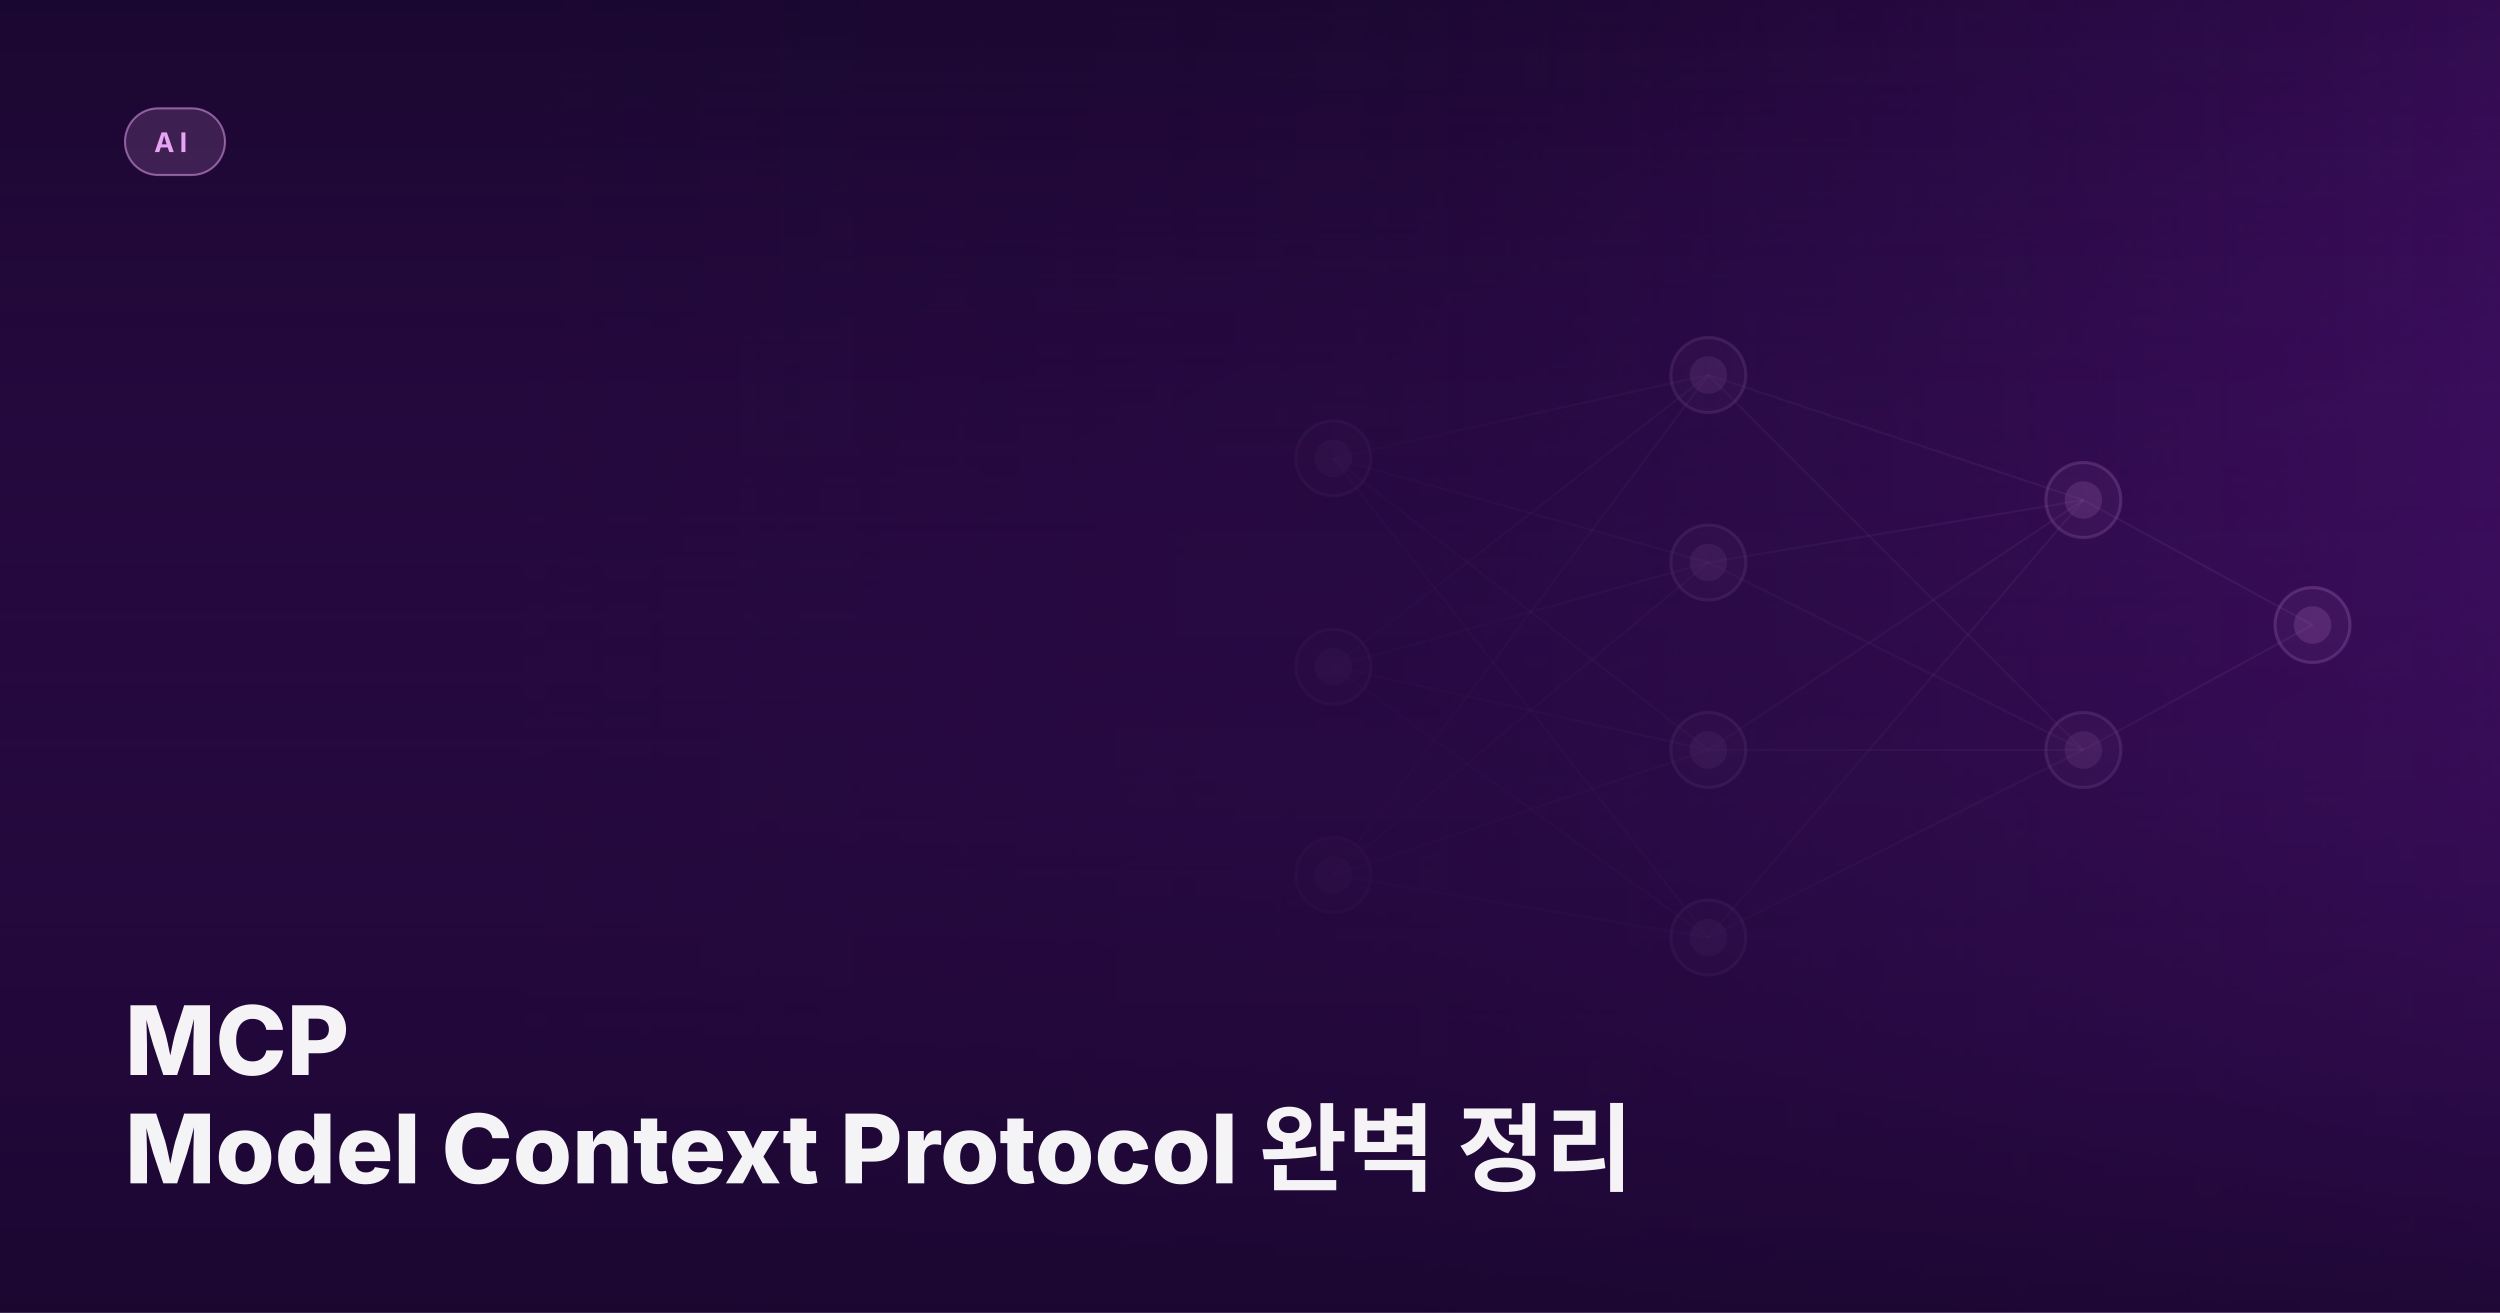
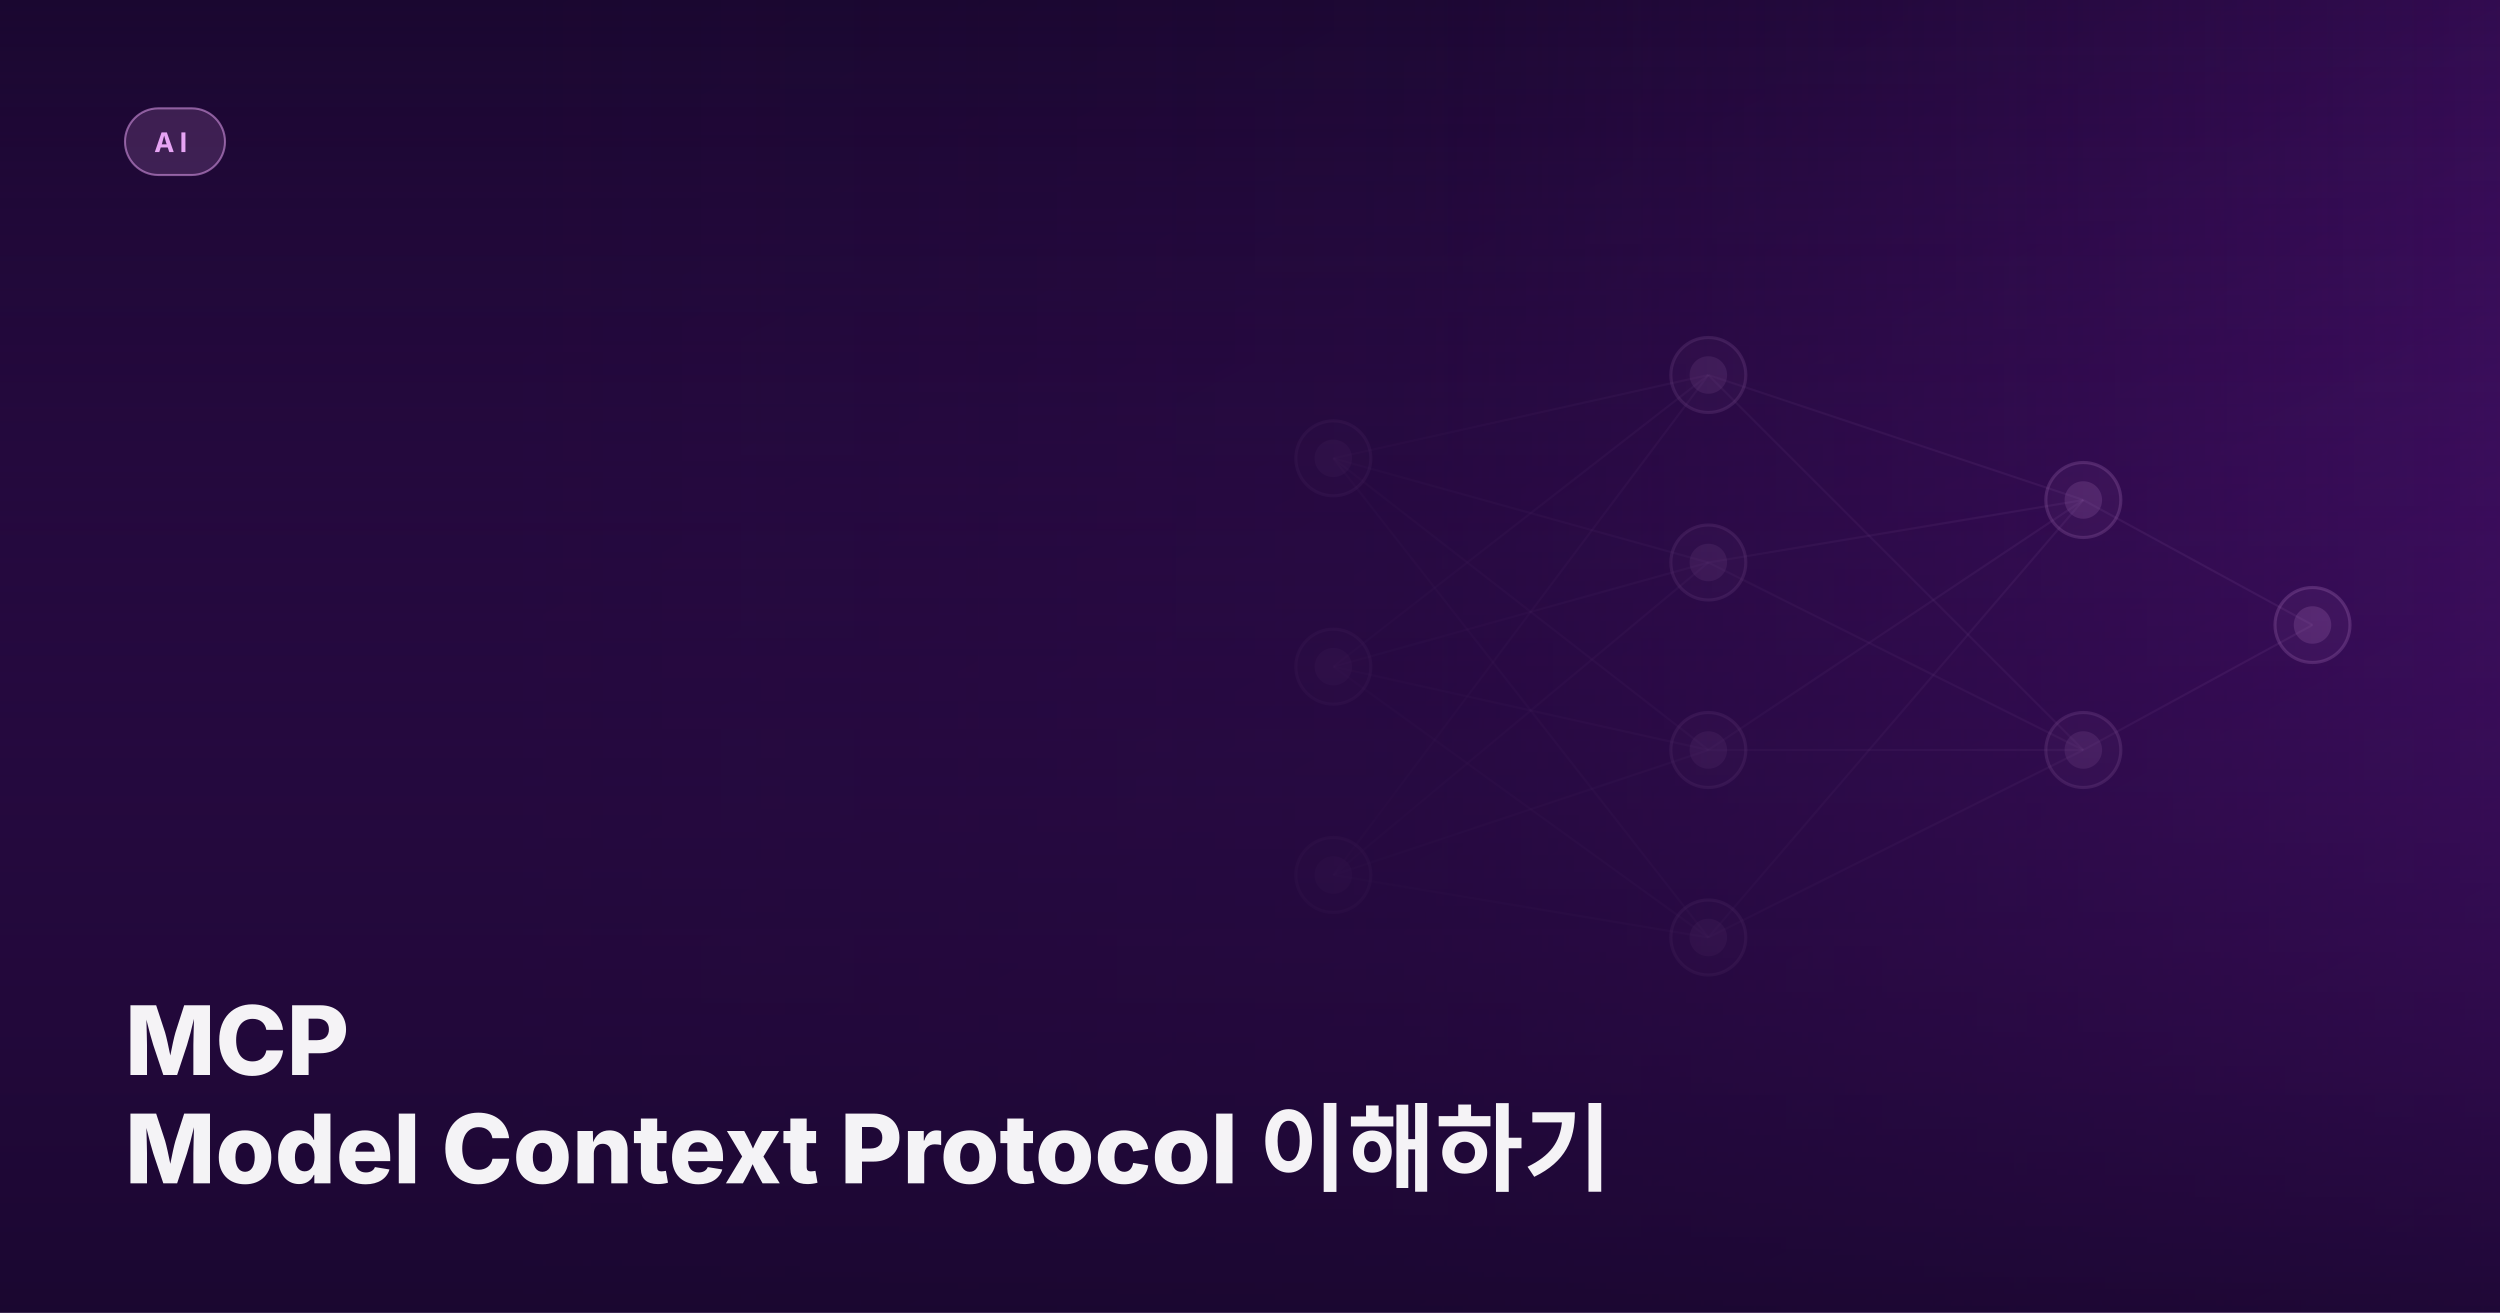
<svg xmlns="http://www.w3.org/2000/svg" width="1200" height="630" viewBox="0 0 1200 630">
  <defs>
    <linearGradient id="bg" x1="0%" y1="0%" x2="100%" y2="100%">
      <stop offset="0%" stop-color="#1a0730" />
      <stop offset="100%" stop-color="#4a1070" />
    </linearGradient>
    <linearGradient id="lf" x1="100%" y1="0%" x2="20%" y2="0%">
      <stop offset="0%" stop-color="#1a0730" stop-opacity="0" />
      <stop offset="55%" stop-color="#1a0730" stop-opacity="0.82" />
      <stop offset="100%" stop-color="#1a0730" stop-opacity="1" />
    </linearGradient>
    <linearGradient id="bf" x1="0%" y1="0%" x2="0%" y2="100%">
      <stop offset="0%" stop-color="#4a1070" stop-opacity="0" />
      <stop offset="100%" stop-color="#1a0730" stop-opacity="0.9" />
    </linearGradient>
  </defs>
  <rect width="1200" height="630" fill="url(#bg)" />
  <line x1="640" y1="220" x2="820" y2="180" stroke="#f0abfc" stroke-width="1" stroke-opacity="0.14" />
  <line x1="640" y1="220" x2="820" y2="270" stroke="#f0abfc" stroke-width="1" stroke-opacity="0.14" />
  <line x1="640" y1="220" x2="820" y2="360" stroke="#f0abfc" stroke-width="1" stroke-opacity="0.14" />
  <line x1="640" y1="220" x2="820" y2="450" stroke="#f0abfc" stroke-width="1" stroke-opacity="0.14" />
  <line x1="640" y1="320" x2="820" y2="180" stroke="#f0abfc" stroke-width="1" stroke-opacity="0.14" />
  <line x1="640" y1="320" x2="820" y2="270" stroke="#f0abfc" stroke-width="1" stroke-opacity="0.14" />
  <line x1="640" y1="320" x2="820" y2="360" stroke="#f0abfc" stroke-width="1" stroke-opacity="0.14" />
  <line x1="640" y1="320" x2="820" y2="450" stroke="#f0abfc" stroke-width="1" stroke-opacity="0.14" />
  <line x1="640" y1="420" x2="820" y2="180" stroke="#f0abfc" stroke-width="1" stroke-opacity="0.14" />
  <line x1="640" y1="420" x2="820" y2="270" stroke="#f0abfc" stroke-width="1" stroke-opacity="0.14" />
  <line x1="640" y1="420" x2="820" y2="360" stroke="#f0abfc" stroke-width="1" stroke-opacity="0.14" />
  <line x1="640" y1="420" x2="820" y2="450" stroke="#f0abfc" stroke-width="1" stroke-opacity="0.14" />
  <line x1="820" y1="180" x2="1000" y2="240" stroke="#f0abfc" stroke-width="1" stroke-opacity="0.14" />
  <line x1="820" y1="180" x2="1000" y2="360" stroke="#f0abfc" stroke-width="1" stroke-opacity="0.14" />
  <line x1="820" y1="270" x2="1000" y2="240" stroke="#f0abfc" stroke-width="1" stroke-opacity="0.14" />
  <line x1="820" y1="270" x2="1000" y2="360" stroke="#f0abfc" stroke-width="1" stroke-opacity="0.14" />
  <line x1="820" y1="360" x2="1000" y2="240" stroke="#f0abfc" stroke-width="1" stroke-opacity="0.14" />
  <line x1="820" y1="360" x2="1000" y2="360" stroke="#f0abfc" stroke-width="1" stroke-opacity="0.14" />
  <line x1="820" y1="450" x2="1000" y2="240" stroke="#f0abfc" stroke-width="1" stroke-opacity="0.14" />
  <line x1="820" y1="450" x2="1000" y2="360" stroke="#f0abfc" stroke-width="1" stroke-opacity="0.14" />
  <line x1="1000" y1="240" x2="1110" y2="300" stroke="#f0abfc" stroke-width="1" stroke-opacity="0.14" />
  <line x1="1000" y1="360" x2="1110" y2="300" stroke="#f0abfc" stroke-width="1" stroke-opacity="0.14" />
  <circle cx="640" cy="220" r="18" fill="#f0abfc" fill-opacity="0.1" stroke="#f0abfc" stroke-width="1.5" stroke-opacity="0.35" />
  <circle cx="640" cy="220" r="9" fill="#f0abfc" fill-opacity="0.3" />
  <circle cx="640" cy="320" r="18" fill="#f0abfc" fill-opacity="0.1" stroke="#f0abfc" stroke-width="1.5" stroke-opacity="0.35" />
  <circle cx="640" cy="320" r="9" fill="#f0abfc" fill-opacity="0.3" />
  <circle cx="640" cy="420" r="18" fill="#f0abfc" fill-opacity="0.1" stroke="#f0abfc" stroke-width="1.5" stroke-opacity="0.35" />
  <circle cx="640" cy="420" r="9" fill="#f0abfc" fill-opacity="0.3" />
  <circle cx="820" cy="180" r="18" fill="#f0abfc" fill-opacity="0.1" stroke="#f0abfc" stroke-width="1.5" stroke-opacity="0.35" />
  <circle cx="820" cy="180" r="9" fill="#f0abfc" fill-opacity="0.3" />
  <circle cx="820" cy="270" r="18" fill="#f0abfc" fill-opacity="0.1" stroke="#f0abfc" stroke-width="1.5" stroke-opacity="0.35" />
  <circle cx="820" cy="270" r="9" fill="#f0abfc" fill-opacity="0.3" />
  <circle cx="820" cy="360" r="18" fill="#f0abfc" fill-opacity="0.1" stroke="#f0abfc" stroke-width="1.5" stroke-opacity="0.35" />
  <circle cx="820" cy="360" r="9" fill="#f0abfc" fill-opacity="0.3" />
  <circle cx="820" cy="450" r="18" fill="#f0abfc" fill-opacity="0.1" stroke="#f0abfc" stroke-width="1.5" stroke-opacity="0.35" />
  <circle cx="820" cy="450" r="9" fill="#f0abfc" fill-opacity="0.3" />
  <circle cx="1000" cy="240" r="18" fill="#f0abfc" fill-opacity="0.1" stroke="#f0abfc" stroke-width="1.5" stroke-opacity="0.35" />
  <circle cx="1000" cy="240" r="9" fill="#f0abfc" fill-opacity="0.3" />
  <circle cx="1000" cy="360" r="18" fill="#f0abfc" fill-opacity="0.1" stroke="#f0abfc" stroke-width="1.5" stroke-opacity="0.35" />
  <circle cx="1000" cy="360" r="9" fill="#f0abfc" fill-opacity="0.3" />
  <circle cx="1110" cy="300" r="18" fill="#f0abfc" fill-opacity="0.1" stroke="#f0abfc" stroke-width="1.5" stroke-opacity="0.35" />
  <circle cx="1110" cy="300" r="9" fill="#f0abfc" fill-opacity="0.3" />
  <rect width="1200" height="630" fill="url(#lf)" />
  <rect width="1200" height="630" fill="url(#bf)" />
  <rect x="60" y="52" width="48" height="32" rx="16" fill="#f0abfc" fill-opacity="0.15" stroke="#f0abfc" stroke-width="1" stroke-opacity="0.5" />
  <text x="74" y="73" font-family="system-ui,-apple-system,Segoe UI,sans-serif" font-size="13" font-weight="700" letter-spacing="2.5" fill="#f0abfc" fill-opacity="0.95">AI</text>
  <text x="60" y="516" font-family="system-ui,-apple-system,Segoe UI,sans-serif" font-size="46" font-weight="800" fill="white" fill-opacity="0.95">MCP</text>
-   <text x="60" y="568" font-family="system-ui,-apple-system,Segoe UI,sans-serif" font-size="46" font-weight="800" fill="white" fill-opacity="0.95">Model Context Protocol 완벽 정리</text>
+   <text x="60" y="568" font-family="system-ui,-apple-system,Segoe UI,sans-serif" font-size="46" font-weight="800" fill="white" fill-opacity="0.95">Model Context Protocol 이해하기</text>
</svg>
